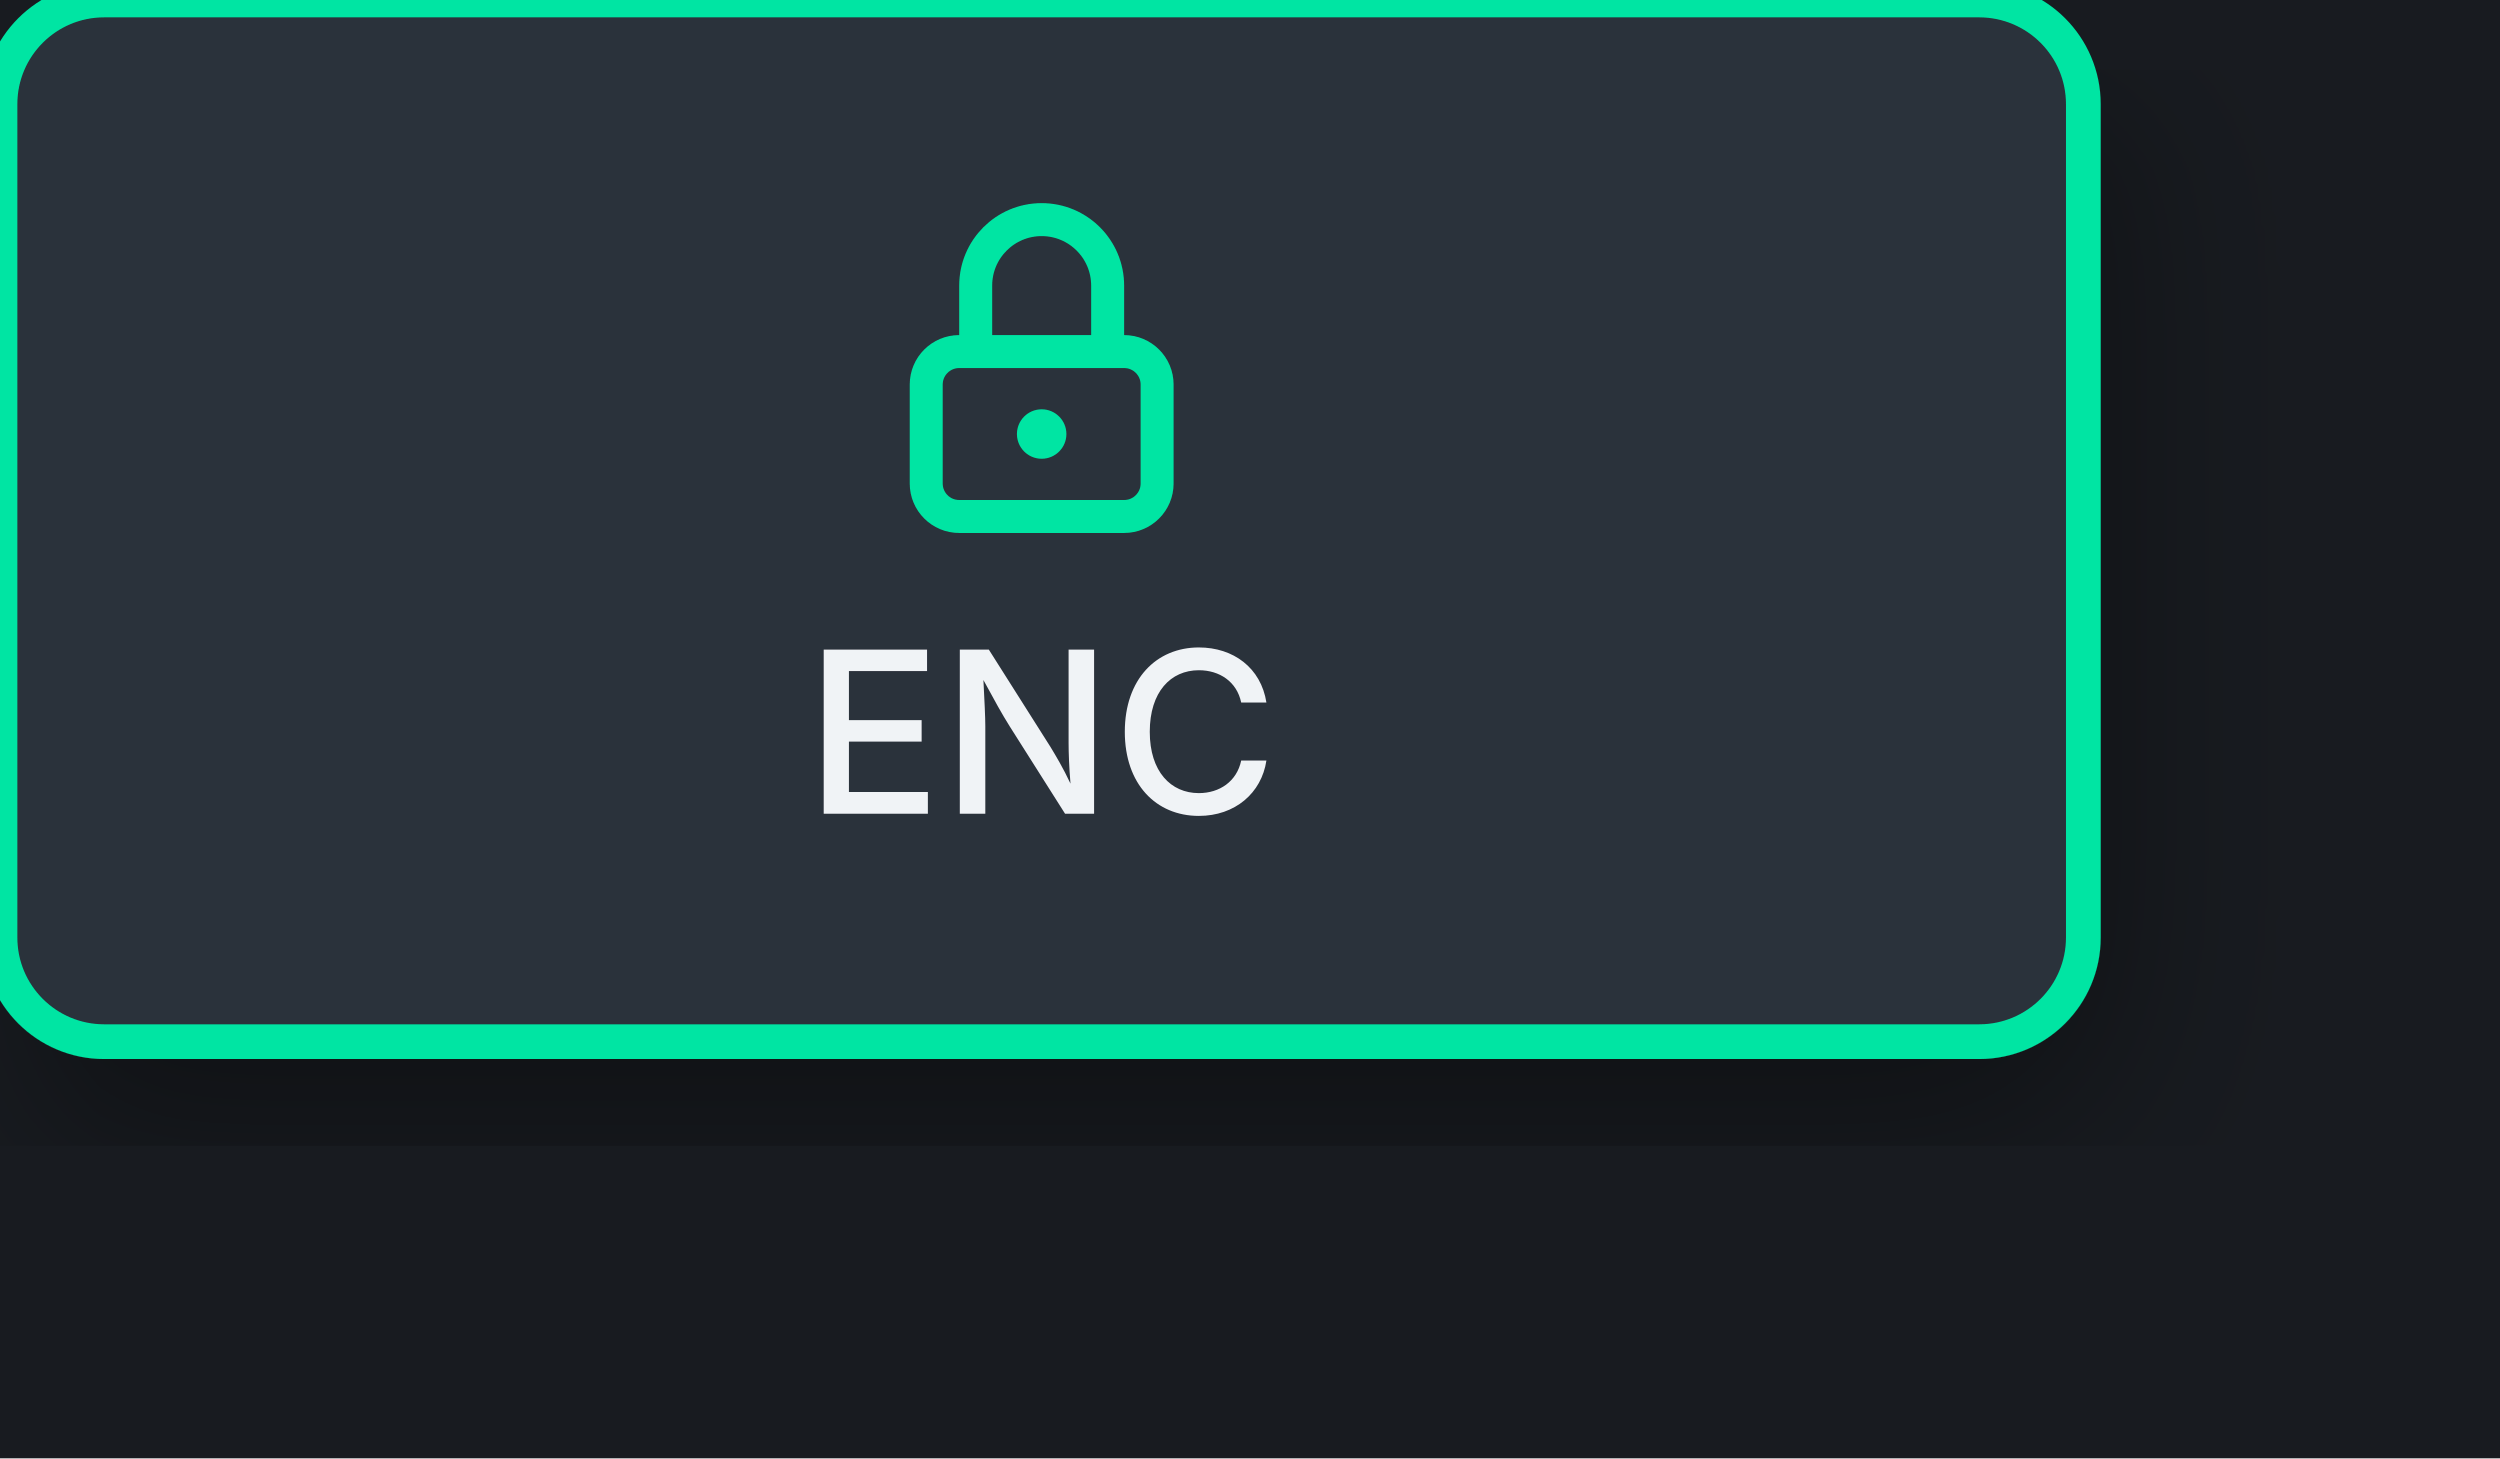
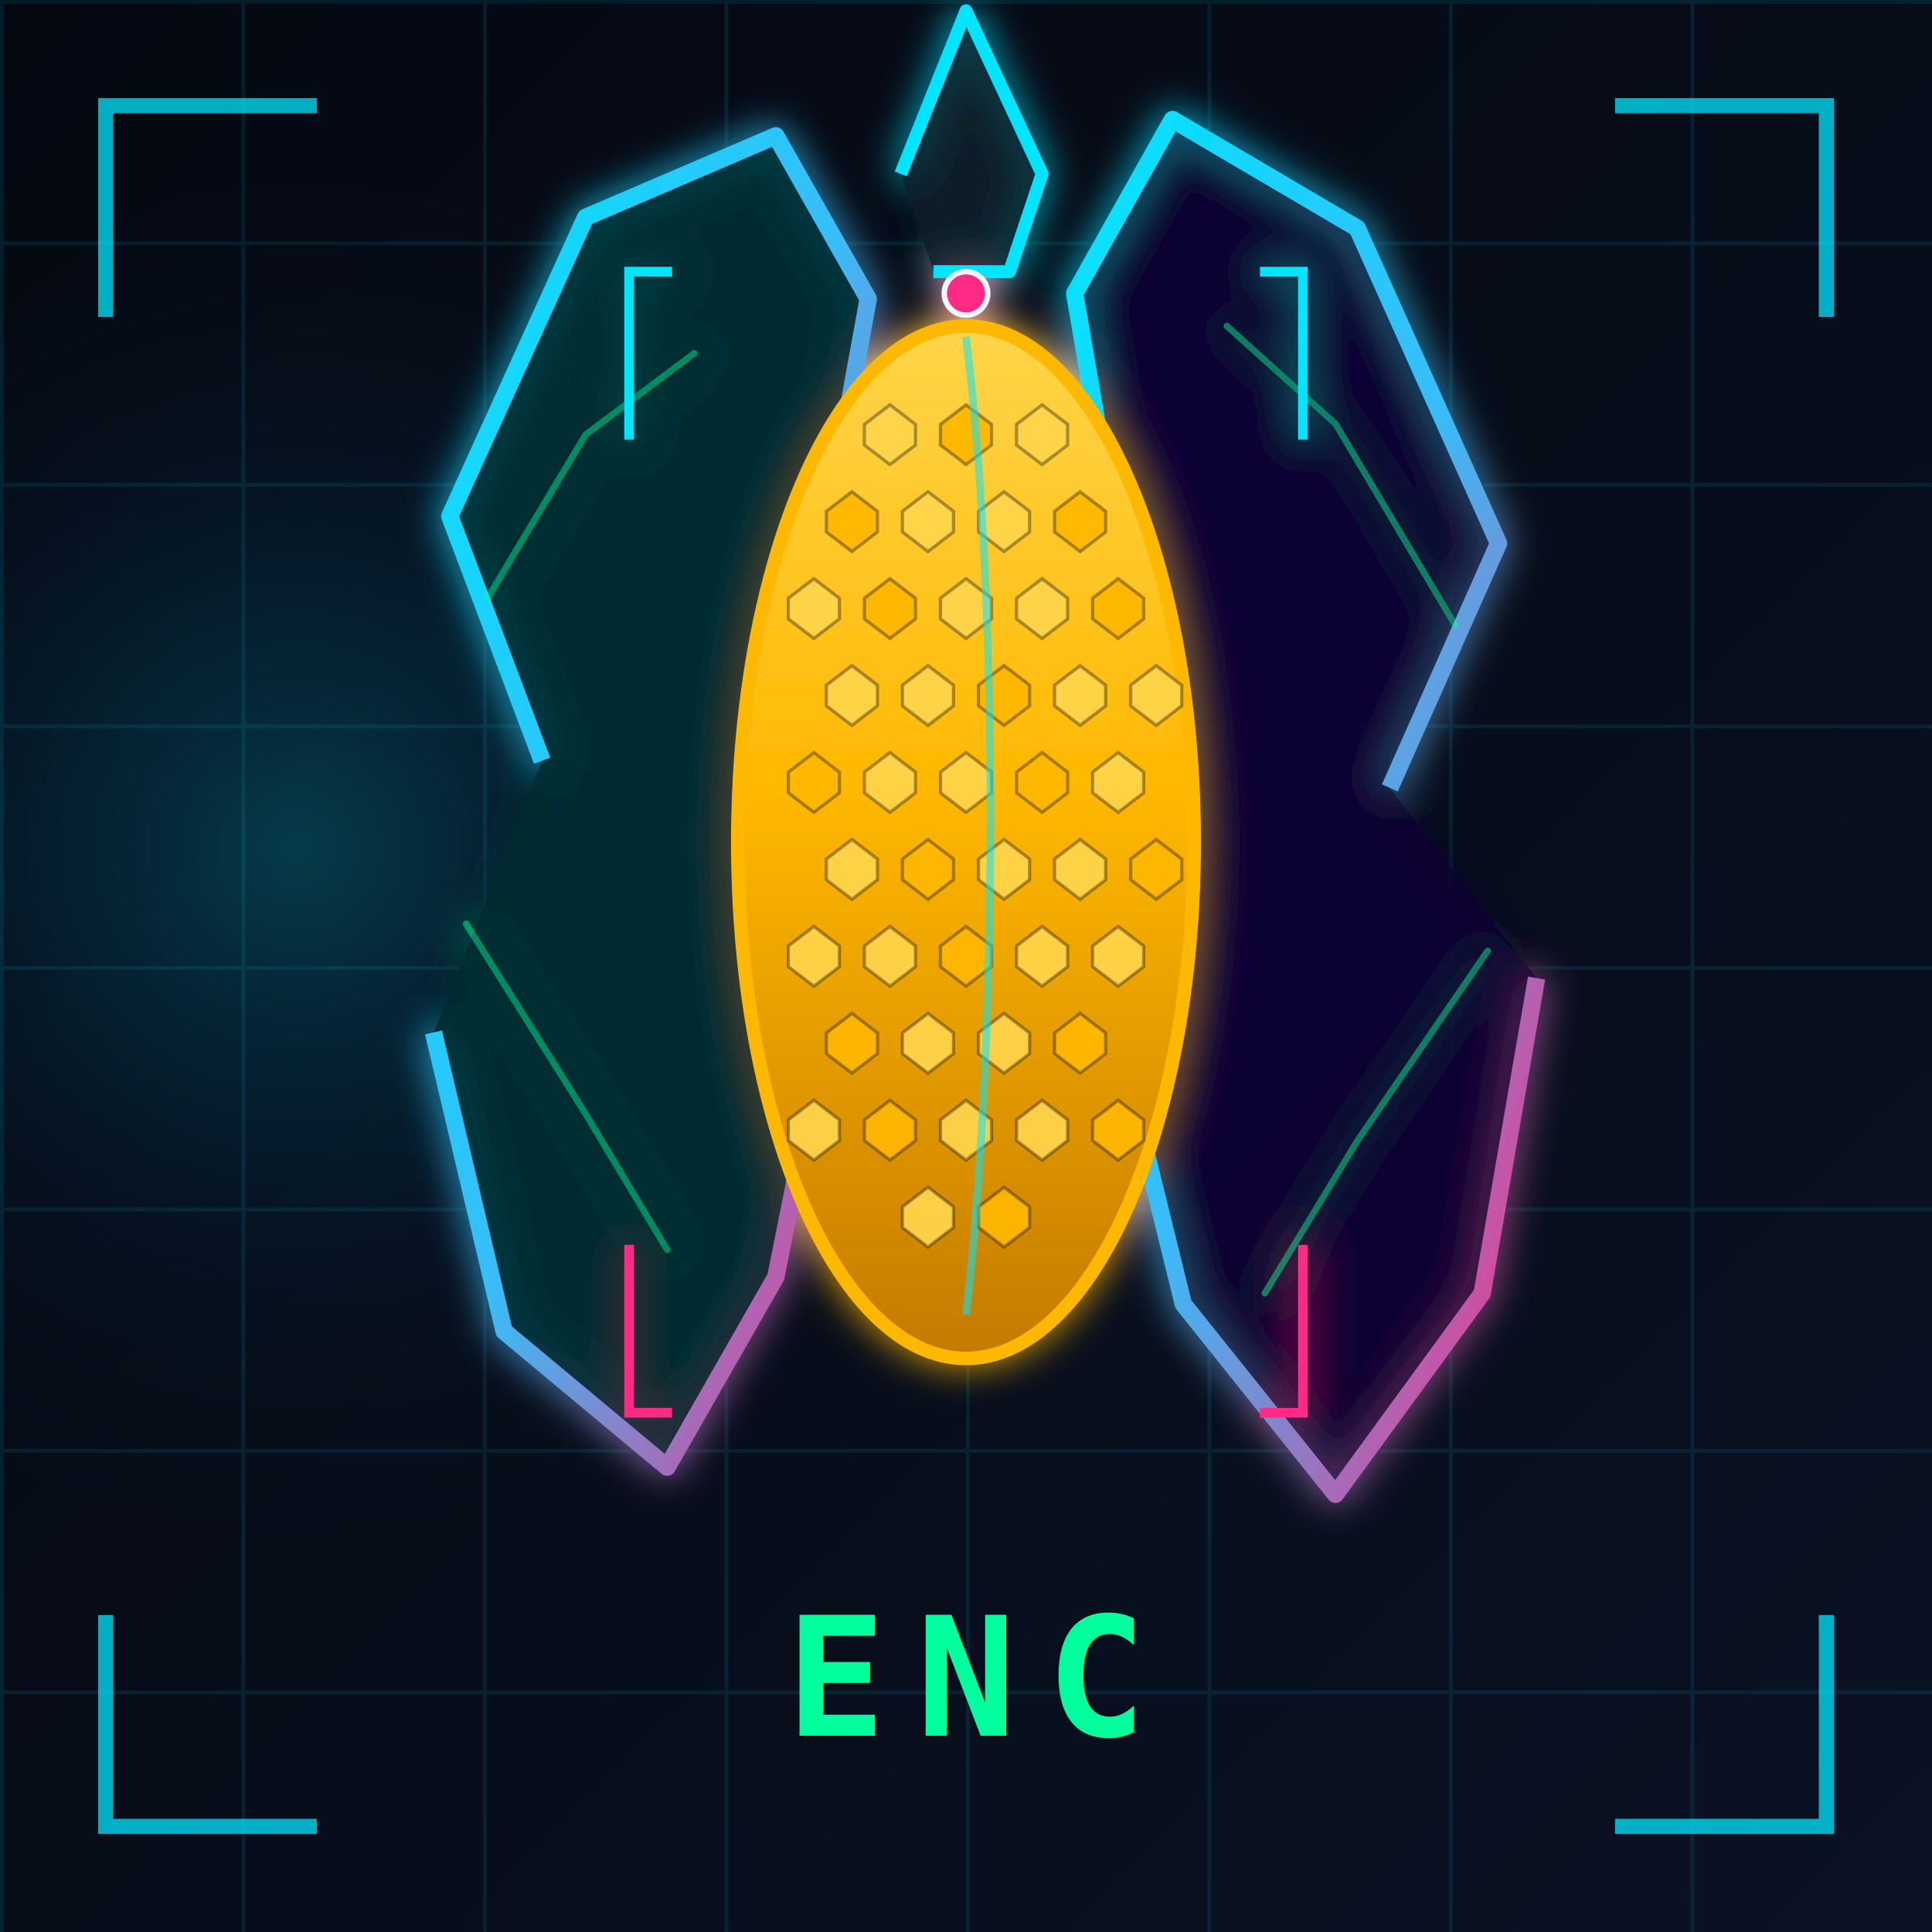
- <svg xmlns="http://www.w3.org/2000/svg" viewBox="0 0 144 84" width="144" height="84">
+ <svg xmlns="http://www.w3.org/2000/svg" width="256" height="256" viewBox="0 0 256 256" role="img">
  <defs>
-     <marker id="arrow" viewBox="0 0 10 10" refX="8" refY="5" markerWidth="6" markerHeight="6" orient="auto-start-reverse">
-       <path d="M 0 1 L 10 5 L 0 9 z" fill="#00E5A3" />
-     </marker>
-     <marker id="arrow-tail" viewBox="0 0 10 10" refX="2" refY="5" markerWidth="6" markerHeight="6" orient="auto">
-       <path d="M 10 1 L 0 5 L 10 9 z" fill="#00E5A3" />
-     </marker>
-     <filter id="shadow" x="-10%" y="-10%" width="120%" height="120%">
-       <feDropShadow dx="0" dy="4" stdDeviation="6" flood-color="#000000" flood-opacity="0.4" />
+     <linearGradient id="bgGrad" x1="0" y1="0" x2="1" y2="1">
+       <stop offset="0%" stop-color="#050811" />
+       <stop offset="55%" stop-color="#070d1a" />
+       <stop offset="100%" stop-color="#0a1224" />
+     </linearGradient>
+     <radialGradient id="glowOrb" cx="35%" cy="45%" r="45%">
+       <stop offset="0%" stop-color="#00e5ff" stop-opacity="0.22" />
+       <stop offset="55%" stop-color="#0284c7" stop-opacity="0.06" />
+       <stop offset="100%" stop-color="#050811" stop-opacity="0" />
+     </radialGradient>
+     <linearGradient id="kernelGrad" x1="0" y1="0" x2="0" y2="1">
+       <stop offset="0%" stop-color="#ffd54a" />
+       <stop offset="45%" stop-color="#ffb800" />
+       <stop offset="100%" stop-color="#c47a00" />
+     </linearGradient>
+     <linearGradient id="huskGrad" x1="0" y1="0" x2="1" y2="1">
+       <stop offset="0%" stop-color="#00e5ff" />
+       <stop offset="50%" stop-color="#38bdf8" />
+       <stop offset="100%" stop-color="#ff2a85" />
+     </linearGradient>
+     <linearGradient id="huskFill" x1="0" y1="0" x2="1" y2="0">
+       <stop offset="0%" stop-color="#062a33" stop-opacity="0.85" />
+       <stop offset="100%" stop-color="#1a0530" stop-opacity="0.55" />
+     </linearGradient>
+     <filter id="neonGlow" x="-40%" y="-40%" width="180%" height="180%">
+       <feGaussianBlur stdDeviation="3.5" result="b" />
+       <feMerge>
+         <feMergeNode in="b" />
+         <feMergeNode in="SourceGraphic" />
+       </feMerge>
    </filter>
+     <filter id="wmGlow" x="-30%" y="-40%" width="160%" height="180%">
+       <feGaussianBlur stdDeviation="2.2" result="b" />
+       <feMerge>
+         <feMergeNode in="b" />
+         <feMergeNode in="SourceGraphic" />
+       </feMerge>
+     </filter>
+     <filter id="softGlow" x="-50%" y="-50%" width="200%" height="200%">
+       <feGaussianBlur stdDeviation="6" result="b" />
+       <feMerge>
+         <feMergeNode in="b" />
+         <feMergeNode in="SourceGraphic" />
+       </feMerge>
+     </filter>
+     <pattern id="cyberGrid" width="32" height="32" patternUnits="userSpaceOnUse">
+       <path d="M 32 0 L 0 0 0 32" fill="none" stroke="#00e5ff" stroke-opacity="0.10" stroke-width="1" />
+     </pattern>
  </defs>
-   <rect width="100%" height="100%" fill="#181B20" />
-   <g id="icon-enclave" filter="url(#shadow)">
-     <rect x="0" y="0" width="120" height="60" rx="6" fill="#2B313B" stroke="#00E5A3" stroke-width="2" />
-     <g class="icon icon-lock" transform="translate(48.6, 9.8) scale(0.95)">
-       <rect x="5" y="11" width="14" height="10" rx="2" fill="none" stroke="#00E5A3" stroke-width="2" />
-       <path d="M 8 11 V 7 A 4 4 0 0 1 16 7 V 11" fill="none" stroke="#00E5A3" stroke-width="2" />
-       <circle cx="12" cy="16" r="1.5" fill="#00E5A3" />
-     </g>
-     <text x="60" y="46.87" fill="#F0F3F6" font-family="Inter, -apple-system, BlinkMacSystemFont, 'Segoe UI', Roboto, sans-serif" font-size="13" font-weight="500" text-anchor="middle">ENC</text>
+   <rect width="256" height="256" fill="url(#bgGrad)" />
+   <rect width="256" height="256" fill="url(#cyberGrid)" />
+   <circle cx="72" cy="123" r="108" fill="url(#glowOrb)" />
+   <path d="M 14.0,42.0 L 14.0,14.0 L 42.0,14.0" fill="none" stroke="#00e5ff" stroke-width="2" stroke-opacity="0.75" />
+   <path d="M 214.0,14.0 L 242.0,14.0 L 242.0,42.0" fill="none" stroke="#00e5ff" stroke-width="2" stroke-opacity="0.75" />
+   <path d="M 14.0,214.0 L 14.0,242.0 L 42.0,242.0" fill="none" stroke="#00e5ff" stroke-width="2" stroke-opacity="0.75" />
+   <path d="M 214.0,242.0 L 242.0,242.0 L 242.0,214.0" fill="none" stroke="#00e5ff" stroke-width="2" stroke-opacity="0.75" />
+   <g transform="translate(128.0,108.0) scale(0.720)" filter="url(#neonGlow)">
+     <polygon points="-78.00,-10.00 -95.00,-55.00 -70.00,-110.00 -35.00,-125.00 -18.00,-95.00 -28.00,-40.00 -22.00,20.00 -35.00,85.00 -55.00,120.00 -85.00,95.00 -98.00,40.00" fill="#062a33" fill-opacity="0.92" />
+     <polyline points="-78,-10 -95,-55 -70,-110 -35,-125 -18,-95 -28,-40 -22,20 -35,85 -55,120 -85,95 -98,40" fill="none" stroke="url(#huskGrad)" stroke-width="3.2" stroke-linejoin="round" />
+     <polygon points="78.00,-5.00 98.00,-50.00 72.00,-108.00 38.00,-128.00 20.00,-96.00 30.00,-38.00 24.00,25.00 40.00,90.00 68.00,125.00 95.00,88.00 105.00,30.00" fill="#1a0530" fill-opacity="0.75" />
+     <polyline points="78,-5 98,-50 72,-108 38,-128 20,-96 30,-38 24,25 40,90 68,125 95,88 105,30" fill="none" stroke="url(#huskGrad)" stroke-width="3.2" stroke-linejoin="round" />
+     <polygon points="-12.00,-118.00 0.00,-148.00 14.00,-118.00 8.00,-100.00 -6.00,-100.00" fill="#0a1a28" fill-opacity="0.9" />
+     <polyline points="-12,-118 0,-148 14,-118 8,-100 -6,-100" fill="none" stroke="#00e5ff" stroke-width="2.4" stroke-linejoin="round" />
+     <path d="M -88,-40 L -70,-70 L -50,-85" fill="none" stroke="#00ff9d" stroke-opacity="0.45" stroke-width="1.2" stroke-linecap="round" />
+     <path d="M -92,20 L -70,55 L -55,80" fill="none" stroke="#00ff9d" stroke-opacity="0.45" stroke-width="1.2" stroke-linecap="round" />
+     <path d="M 90,-35 L 68,-72 L 48,-90" fill="none" stroke="#00ff9d" stroke-opacity="0.45" stroke-width="1.2" stroke-linecap="round" />
+     <path d="M 96,25 L 72,60 L 55,88" fill="none" stroke="#00ff9d" stroke-opacity="0.45" stroke-width="1.2" stroke-linecap="round" />
+     <ellipse cx="0" cy="5" rx="42" ry="95" fill="url(#kernelGrad)" stroke="#ffb800" stroke-width="2.5" />
+     <polygon points="-14.00,-75.50 -9.32,-71.92 -9.32,-68.08 -14.00,-64.50 -18.68,-68.08 -18.68,-71.92" fill="#ffd54a" fill-opacity="0.92" />
+     <polygon points="-14.0,-75.5 -9.3,-71.9 -9.3,-68.1 -14.0,-64.5 -18.7,-68.1 -18.7,-71.9" fill="none" stroke="#050811" stroke-opacity="0.35" stroke-width="0.6" />
+     <polygon points="0.00,-75.50 4.67,-71.92 4.67,-68.08 0.00,-64.50 -4.67,-68.08 -4.67,-71.92" fill="#ffb800" fill-opacity="0.92" />
+     <polygon points="0.0,-75.5 4.7,-71.9 4.7,-68.1 0.0,-64.5 -4.7,-68.1 -4.7,-71.9" fill="none" stroke="#050811" stroke-opacity="0.35" stroke-width="0.6" />
+     <polygon points="14.00,-75.50 18.68,-71.92 18.68,-68.08 14.00,-64.50 9.32,-68.08 9.32,-71.92" fill="#ffd54a" fill-opacity="0.92" />
+     <polygon points="14.0,-75.5 18.7,-71.9 18.7,-68.1 14.0,-64.5 9.3,-68.1 9.3,-71.9" fill="none" stroke="#050811" stroke-opacity="0.35" stroke-width="0.6" />
+     <polygon points="-21.00,-59.50 -16.32,-55.92 -16.32,-52.08 -21.00,-48.50 -25.68,-52.08 -25.68,-55.92" fill="#ffb800" fill-opacity="0.92" />
+     <polygon points="-21.0,-59.5 -16.3,-55.9 -16.3,-52.1 -21.0,-48.5 -25.7,-52.1 -25.7,-55.9" fill="none" stroke="#050811" stroke-opacity="0.35" stroke-width="0.6" />
+     <polygon points="-7.00,-59.50 -2.33,-55.92 -2.33,-52.08 -7.00,-48.50 -11.68,-52.08 -11.68,-55.92" fill="#ffd54a" fill-opacity="0.92" />
+     <polygon points="-7.0,-59.5 -2.3,-55.9 -2.3,-52.1 -7.0,-48.5 -11.7,-52.1 -11.7,-55.9" fill="none" stroke="#050811" stroke-opacity="0.35" stroke-width="0.6" />
+     <polygon points="7.00,-59.50 11.68,-55.92 11.68,-52.08 7.00,-48.50 2.33,-52.08 2.33,-55.92" fill="#ffd54a" fill-opacity="0.92" />
+     <polygon points="7.0,-59.5 11.7,-55.9 11.7,-52.1 7.0,-48.5 2.3,-52.1 2.3,-55.9" fill="none" stroke="#050811" stroke-opacity="0.35" stroke-width="0.6" />
+     <polygon points="21.00,-59.50 25.68,-55.92 25.68,-52.08 21.00,-48.50 16.32,-52.08 16.32,-55.92" fill="#ffb800" fill-opacity="0.92" />
+     <polygon points="21.0,-59.5 25.7,-55.9 25.7,-52.1 21.0,-48.5 16.3,-52.1 16.3,-55.9" fill="none" stroke="#050811" stroke-opacity="0.35" stroke-width="0.6" />
+     <polygon points="-28.00,-43.50 -23.32,-39.92 -23.32,-36.08 -28.00,-32.50 -32.67,-36.08 -32.67,-39.92" fill="#ffd54a" fill-opacity="0.92" />
+     <polygon points="-28.0,-43.5 -23.3,-39.9 -23.3,-36.1 -28.0,-32.5 -32.7,-36.1 -32.7,-39.9" fill="none" stroke="#050811" stroke-opacity="0.35" stroke-width="0.6" />
+     <polygon points="-14.00,-43.50 -9.32,-39.92 -9.32,-36.08 -14.00,-32.50 -18.68,-36.08 -18.68,-39.92" fill="#ffb800" fill-opacity="0.92" />
+     <polygon points="-14.0,-43.5 -9.3,-39.9 -9.3,-36.1 -14.0,-32.5 -18.7,-36.1 -18.7,-39.9" fill="none" stroke="#050811" stroke-opacity="0.35" stroke-width="0.6" />
+     <polygon points="0.00,-43.50 4.67,-39.92 4.67,-36.08 0.00,-32.50 -4.67,-36.08 -4.67,-39.92" fill="#ffd54a" fill-opacity="0.92" />
+     <polygon points="0.0,-43.5 4.7,-39.9 4.7,-36.1 0.0,-32.5 -4.7,-36.1 -4.7,-39.9" fill="none" stroke="#050811" stroke-opacity="0.35" stroke-width="0.6" />
+     <polygon points="14.00,-43.50 18.68,-39.92 18.68,-36.08 14.00,-32.50 9.32,-36.08 9.32,-39.92" fill="#ffd54a" fill-opacity="0.92" />
+     <polygon points="14.0,-43.5 18.7,-39.9 18.7,-36.1 14.0,-32.5 9.3,-36.1 9.3,-39.9" fill="none" stroke="#050811" stroke-opacity="0.35" stroke-width="0.6" />
+     <polygon points="28.00,-43.50 32.67,-39.92 32.67,-36.08 28.00,-32.50 23.32,-36.08 23.32,-39.92" fill="#ffb800" fill-opacity="0.92" />
+     <polygon points="28.0,-43.5 32.7,-39.9 32.7,-36.1 28.0,-32.5 23.3,-36.1 23.3,-39.9" fill="none" stroke="#050811" stroke-opacity="0.35" stroke-width="0.6" />
+     <polygon points="-21.00,-27.50 -16.32,-23.93 -16.32,-20.07 -21.00,-16.50 -25.68,-20.07 -25.68,-23.93" fill="#ffd54a" fill-opacity="0.92" />
+     <polygon points="-21.0,-27.5 -16.3,-23.9 -16.3,-20.1 -21.0,-16.5 -25.7,-20.1 -25.7,-23.9" fill="none" stroke="#050811" stroke-opacity="0.35" stroke-width="0.6" />
+     <polygon points="-7.00,-27.50 -2.33,-23.93 -2.33,-20.07 -7.00,-16.50 -11.68,-20.07 -11.68,-23.93" fill="#ffd54a" fill-opacity="0.92" />
+     <polygon points="-7.0,-27.5 -2.3,-23.9 -2.3,-20.1 -7.0,-16.5 -11.7,-20.1 -11.7,-23.9" fill="none" stroke="#050811" stroke-opacity="0.35" stroke-width="0.6" />
+     <polygon points="7.00,-27.50 11.68,-23.93 11.68,-20.07 7.00,-16.50 2.33,-20.07 2.33,-23.93" fill="#ffb800" fill-opacity="0.92" />
+     <polygon points="7.0,-27.5 11.7,-23.9 11.7,-20.1 7.0,-16.5 2.3,-20.1 2.3,-23.9" fill="none" stroke="#050811" stroke-opacity="0.35" stroke-width="0.6" />
+     <polygon points="21.00,-27.50 25.68,-23.93 25.68,-20.07 21.00,-16.50 16.32,-20.07 16.32,-23.93" fill="#ffd54a" fill-opacity="0.92" />
+     <polygon points="21.0,-27.5 25.7,-23.9 25.7,-20.1 21.0,-16.5 16.3,-20.1 16.3,-23.9" fill="none" stroke="#050811" stroke-opacity="0.35" stroke-width="0.6" />
+     <polygon points="35.00,-27.50 39.67,-23.93 39.67,-20.07 35.00,-16.50 30.32,-20.07 30.32,-23.93" fill="#ffd54a" fill-opacity="0.92" />
+     <polygon points="35.0,-27.5 39.7,-23.9 39.7,-20.1 35.0,-16.5 30.3,-20.1 30.3,-23.9" fill="none" stroke="#050811" stroke-opacity="0.35" stroke-width="0.6" />
+     <polygon points="-28.00,-11.50 -23.32,-7.92 -23.32,-4.08 -28.00,-0.50 -32.67,-4.08 -32.67,-7.92" fill="#ffb800" fill-opacity="0.92" />
+     <polygon points="-28.0,-11.5 -23.3,-7.9 -23.3,-4.1 -28.0,-0.5 -32.7,-4.1 -32.7,-7.9" fill="none" stroke="#050811" stroke-opacity="0.35" stroke-width="0.6" />
+     <polygon points="-14.00,-11.50 -9.32,-7.92 -9.32,-4.08 -14.00,-0.50 -18.68,-4.08 -18.68,-7.92" fill="#ffd54a" fill-opacity="0.92" />
+     <polygon points="-14.0,-11.5 -9.3,-7.9 -9.3,-4.1 -14.0,-0.5 -18.7,-4.1 -18.7,-7.9" fill="none" stroke="#050811" stroke-opacity="0.35" stroke-width="0.6" />
+     <polygon points="0.00,-11.50 4.67,-7.92 4.67,-4.08 0.00,-0.50 -4.67,-4.08 -4.67,-7.92" fill="#ffd54a" fill-opacity="0.92" />
+     <polygon points="0.0,-11.5 4.7,-7.9 4.7,-4.1 0.0,-0.5 -4.7,-4.1 -4.7,-7.9" fill="none" stroke="#050811" stroke-opacity="0.35" stroke-width="0.6" />
+     <polygon points="14.00,-11.50 18.68,-7.92 18.68,-4.08 14.00,-0.50 9.32,-4.08 9.32,-7.92" fill="#ffb800" fill-opacity="0.92" />
+     <polygon points="14.0,-11.5 18.7,-7.9 18.7,-4.1 14.0,-0.5 9.3,-4.1 9.3,-7.9" fill="none" stroke="#050811" stroke-opacity="0.35" stroke-width="0.6" />
+     <polygon points="28.00,-11.50 32.67,-7.92 32.67,-4.08 28.00,-0.50 23.32,-4.08 23.32,-7.92" fill="#ffd54a" fill-opacity="0.92" />
+     <polygon points="28.0,-11.5 32.7,-7.9 32.7,-4.1 28.0,-0.5 23.3,-4.1 23.3,-7.9" fill="none" stroke="#050811" stroke-opacity="0.35" stroke-width="0.6" />
+     <polygon points="-21.00,4.50 -16.32,8.07 -16.32,11.93 -21.00,15.50 -25.68,11.93 -25.68,8.07" fill="#ffd54a" fill-opacity="0.92" />
+     <polygon points="-21.0,4.5 -16.3,8.1 -16.3,11.9 -21.0,15.5 -25.7,11.9 -25.7,8.1" fill="none" stroke="#050811" stroke-opacity="0.35" stroke-width="0.6" />
+     <polygon points="-7.00,4.50 -2.33,8.07 -2.33,11.93 -7.00,15.50 -11.68,11.93 -11.68,8.07" fill="#ffb800" fill-opacity="0.92" />
+     <polygon points="-7.0,4.5 -2.3,8.1 -2.3,11.9 -7.0,15.5 -11.7,11.9 -11.7,8.1" fill="none" stroke="#050811" stroke-opacity="0.35" stroke-width="0.6" />
+     <polygon points="7.00,4.50 11.68,8.07 11.68,11.93 7.00,15.50 2.33,11.93 2.33,8.07" fill="#ffd54a" fill-opacity="0.92" />
+     <polygon points="7.0,4.5 11.7,8.1 11.7,11.9 7.0,15.5 2.3,11.9 2.3,8.1" fill="none" stroke="#050811" stroke-opacity="0.35" stroke-width="0.6" />
+     <polygon points="21.00,4.50 25.68,8.07 25.68,11.93 21.00,15.50 16.32,11.93 16.32,8.07" fill="#ffd54a" fill-opacity="0.92" />
+     <polygon points="21.0,4.5 25.7,8.1 25.7,11.9 21.0,15.5 16.3,11.9 16.3,8.1" fill="none" stroke="#050811" stroke-opacity="0.35" stroke-width="0.6" />
+     <polygon points="35.00,4.50 39.67,8.07 39.67,11.93 35.00,15.50 30.32,11.93 30.32,8.07" fill="#ffb800" fill-opacity="0.92" />
+     <polygon points="35.0,4.5 39.7,8.1 39.7,11.9 35.0,15.5 30.3,11.9 30.3,8.1" fill="none" stroke="#050811" stroke-opacity="0.35" stroke-width="0.6" />
+     <polygon points="-28.00,20.50 -23.32,24.07 -23.32,27.93 -28.00,31.50 -32.67,27.93 -32.67,24.07" fill="#ffd54a" fill-opacity="0.92" />
+     <polygon points="-28.0,20.5 -23.3,24.1 -23.3,27.9 -28.0,31.5 -32.7,27.9 -32.7,24.1" fill="none" stroke="#050811" stroke-opacity="0.35" stroke-width="0.6" />
+     <polygon points="-14.00,20.50 -9.32,24.07 -9.32,27.93 -14.00,31.50 -18.68,27.93 -18.68,24.07" fill="#ffd54a" fill-opacity="0.92" />
+     <polygon points="-14.0,20.5 -9.3,24.1 -9.3,27.9 -14.0,31.5 -18.7,27.9 -18.7,24.1" fill="none" stroke="#050811" stroke-opacity="0.35" stroke-width="0.6" />
+     <polygon points="0.00,20.50 4.67,24.07 4.67,27.93 0.00,31.50 -4.67,27.93 -4.67,24.07" fill="#ffb800" fill-opacity="0.92" />
+     <polygon points="0.0,20.5 4.7,24.1 4.7,27.9 0.0,31.5 -4.7,27.9 -4.7,24.1" fill="none" stroke="#050811" stroke-opacity="0.35" stroke-width="0.6" />
+     <polygon points="14.00,20.50 18.68,24.07 18.68,27.93 14.00,31.50 9.32,27.93 9.32,24.07" fill="#ffd54a" fill-opacity="0.92" />
+     <polygon points="14.0,20.5 18.7,24.1 18.7,27.9 14.0,31.5 9.3,27.9 9.3,24.1" fill="none" stroke="#050811" stroke-opacity="0.35" stroke-width="0.6" />
+     <polygon points="28.00,20.50 32.67,24.07 32.67,27.93 28.00,31.50 23.32,27.93 23.32,24.07" fill="#ffd54a" fill-opacity="0.92" />
+     <polygon points="28.0,20.5 32.7,24.1 32.7,27.9 28.0,31.5 23.3,27.9 23.3,24.1" fill="none" stroke="#050811" stroke-opacity="0.35" stroke-width="0.6" />
+     <polygon points="-21.00,36.50 -16.32,40.08 -16.32,43.92 -21.00,47.50 -25.68,43.92 -25.68,40.08" fill="#ffb800" fill-opacity="0.92" />
+     <polygon points="-21.0,36.5 -16.3,40.1 -16.3,43.9 -21.0,47.5 -25.7,43.9 -25.7,40.1" fill="none" stroke="#050811" stroke-opacity="0.35" stroke-width="0.6" />
+     <polygon points="-7.00,36.50 -2.33,40.08 -2.33,43.92 -7.00,47.50 -11.68,43.92 -11.68,40.08" fill="#ffd54a" fill-opacity="0.92" />
+     <polygon points="-7.0,36.5 -2.3,40.1 -2.3,43.9 -7.0,47.5 -11.7,43.9 -11.7,40.1" fill="none" stroke="#050811" stroke-opacity="0.35" stroke-width="0.6" />
+     <polygon points="7.00,36.50 11.68,40.08 11.68,43.92 7.00,47.50 2.33,43.92 2.33,40.08" fill="#ffd54a" fill-opacity="0.92" />
+     <polygon points="7.0,36.5 11.7,40.1 11.7,43.9 7.0,47.5 2.3,43.9 2.3,40.1" fill="none" stroke="#050811" stroke-opacity="0.35" stroke-width="0.6" />
+     <polygon points="21.00,36.50 25.68,40.08 25.68,43.92 21.00,47.50 16.32,43.92 16.32,40.08" fill="#ffb800" fill-opacity="0.92" />
+     <polygon points="21.0,36.5 25.7,40.1 25.7,43.9 21.0,47.5 16.3,43.9 16.3,40.1" fill="none" stroke="#050811" stroke-opacity="0.35" stroke-width="0.6" />
+     <polygon points="-28.00,52.50 -23.32,56.08 -23.32,59.92 -28.00,63.50 -32.67,59.92 -32.67,56.08" fill="#ffd54a" fill-opacity="0.92" />
+     <polygon points="-28.0,52.5 -23.3,56.1 -23.3,59.9 -28.0,63.5 -32.7,59.9 -32.7,56.1" fill="none" stroke="#050811" stroke-opacity="0.35" stroke-width="0.6" />
+     <polygon points="-14.00,52.50 -9.32,56.08 -9.32,59.92 -14.00,63.50 -18.68,59.92 -18.68,56.08" fill="#ffb800" fill-opacity="0.92" />
+     <polygon points="-14.0,52.5 -9.3,56.1 -9.3,59.9 -14.0,63.5 -18.7,59.9 -18.7,56.1" fill="none" stroke="#050811" stroke-opacity="0.35" stroke-width="0.6" />
+     <polygon points="0.00,52.50 4.67,56.08 4.67,59.92 0.00,63.50 -4.67,59.92 -4.67,56.08" fill="#ffd54a" fill-opacity="0.92" />
+     <polygon points="0.0,52.5 4.7,56.1 4.7,59.9 0.0,63.5 -4.7,59.9 -4.7,56.1" fill="none" stroke="#050811" stroke-opacity="0.35" stroke-width="0.6" />
+     <polygon points="14.00,52.50 18.68,56.08 18.68,59.92 14.00,63.50 9.32,59.92 9.32,56.08" fill="#ffd54a" fill-opacity="0.92" />
+     <polygon points="14.0,52.5 18.7,56.1 18.7,59.9 14.0,63.5 9.3,59.9 9.3,56.1" fill="none" stroke="#050811" stroke-opacity="0.35" stroke-width="0.6" />
+     <polygon points="28.00,52.50 32.67,56.08 32.67,59.92 28.00,63.50 23.32,59.92 23.32,56.08" fill="#ffb800" fill-opacity="0.92" />
+     <polygon points="28.0,52.5 32.7,56.1 32.7,59.9 28.0,63.5 23.3,59.9 23.3,56.1" fill="none" stroke="#050811" stroke-opacity="0.35" stroke-width="0.6" />
+     <polygon points="-7.00,68.50 -2.33,72.08 -2.33,75.92 -7.00,79.50 -11.68,75.92 -11.68,72.08" fill="#ffd54a" fill-opacity="0.92" />
+     <polygon points="-7.0,68.5 -2.3,72.1 -2.3,75.9 -7.0,79.5 -11.7,75.9 -11.7,72.1" fill="none" stroke="#050811" stroke-opacity="0.35" stroke-width="0.6" />
+     <polygon points="7.00,68.50 11.68,72.08 11.68,75.92 7.00,79.50 2.33,75.92 2.33,72.08" fill="#ffb800" fill-opacity="0.92" />
+     <polygon points="7.0,68.5 11.7,72.1 11.7,75.9 7.0,79.5 2.3,75.9 2.3,72.1" fill="none" stroke="#050811" stroke-opacity="0.35" stroke-width="0.6" />
+     <path d="M 0,-88 C 6,-40 6,40 0,92" fill="none" stroke="#00e5ff" stroke-width="1.4" stroke-opacity="0.55" />
+     <circle cx="0" cy="-96" r="4" fill="#ff2a85" stroke="#f0f6fc" stroke-width="1" />
+     <path d="M -55,-100 L -62,-100 L -62,-70" fill="none" stroke="#00e5ff" stroke-width="1.8" stroke-linecap="square" />
+     <path d="M 55,-100 L 62,-100 L 62,-70" fill="none" stroke="#00e5ff" stroke-width="1.8" stroke-linecap="square" />
+     <path d="M -55,110 L -62,110 L -62,80" fill="none" stroke="#ff2a85" stroke-width="1.8" stroke-linecap="square" />
+     <path d="M 55,110 L 62,110 L 62,80" fill="none" stroke="#ff2a85" stroke-width="1.8" stroke-linecap="square" />
  </g>
+   <text x="128" y="230" text-anchor="middle" fill="#00ff9d" font-family="ui-monospace, SFMono-Regular, Menlo, monospace" font-size="22" font-weight="700" letter-spacing="4">ENC</text>
</svg>
